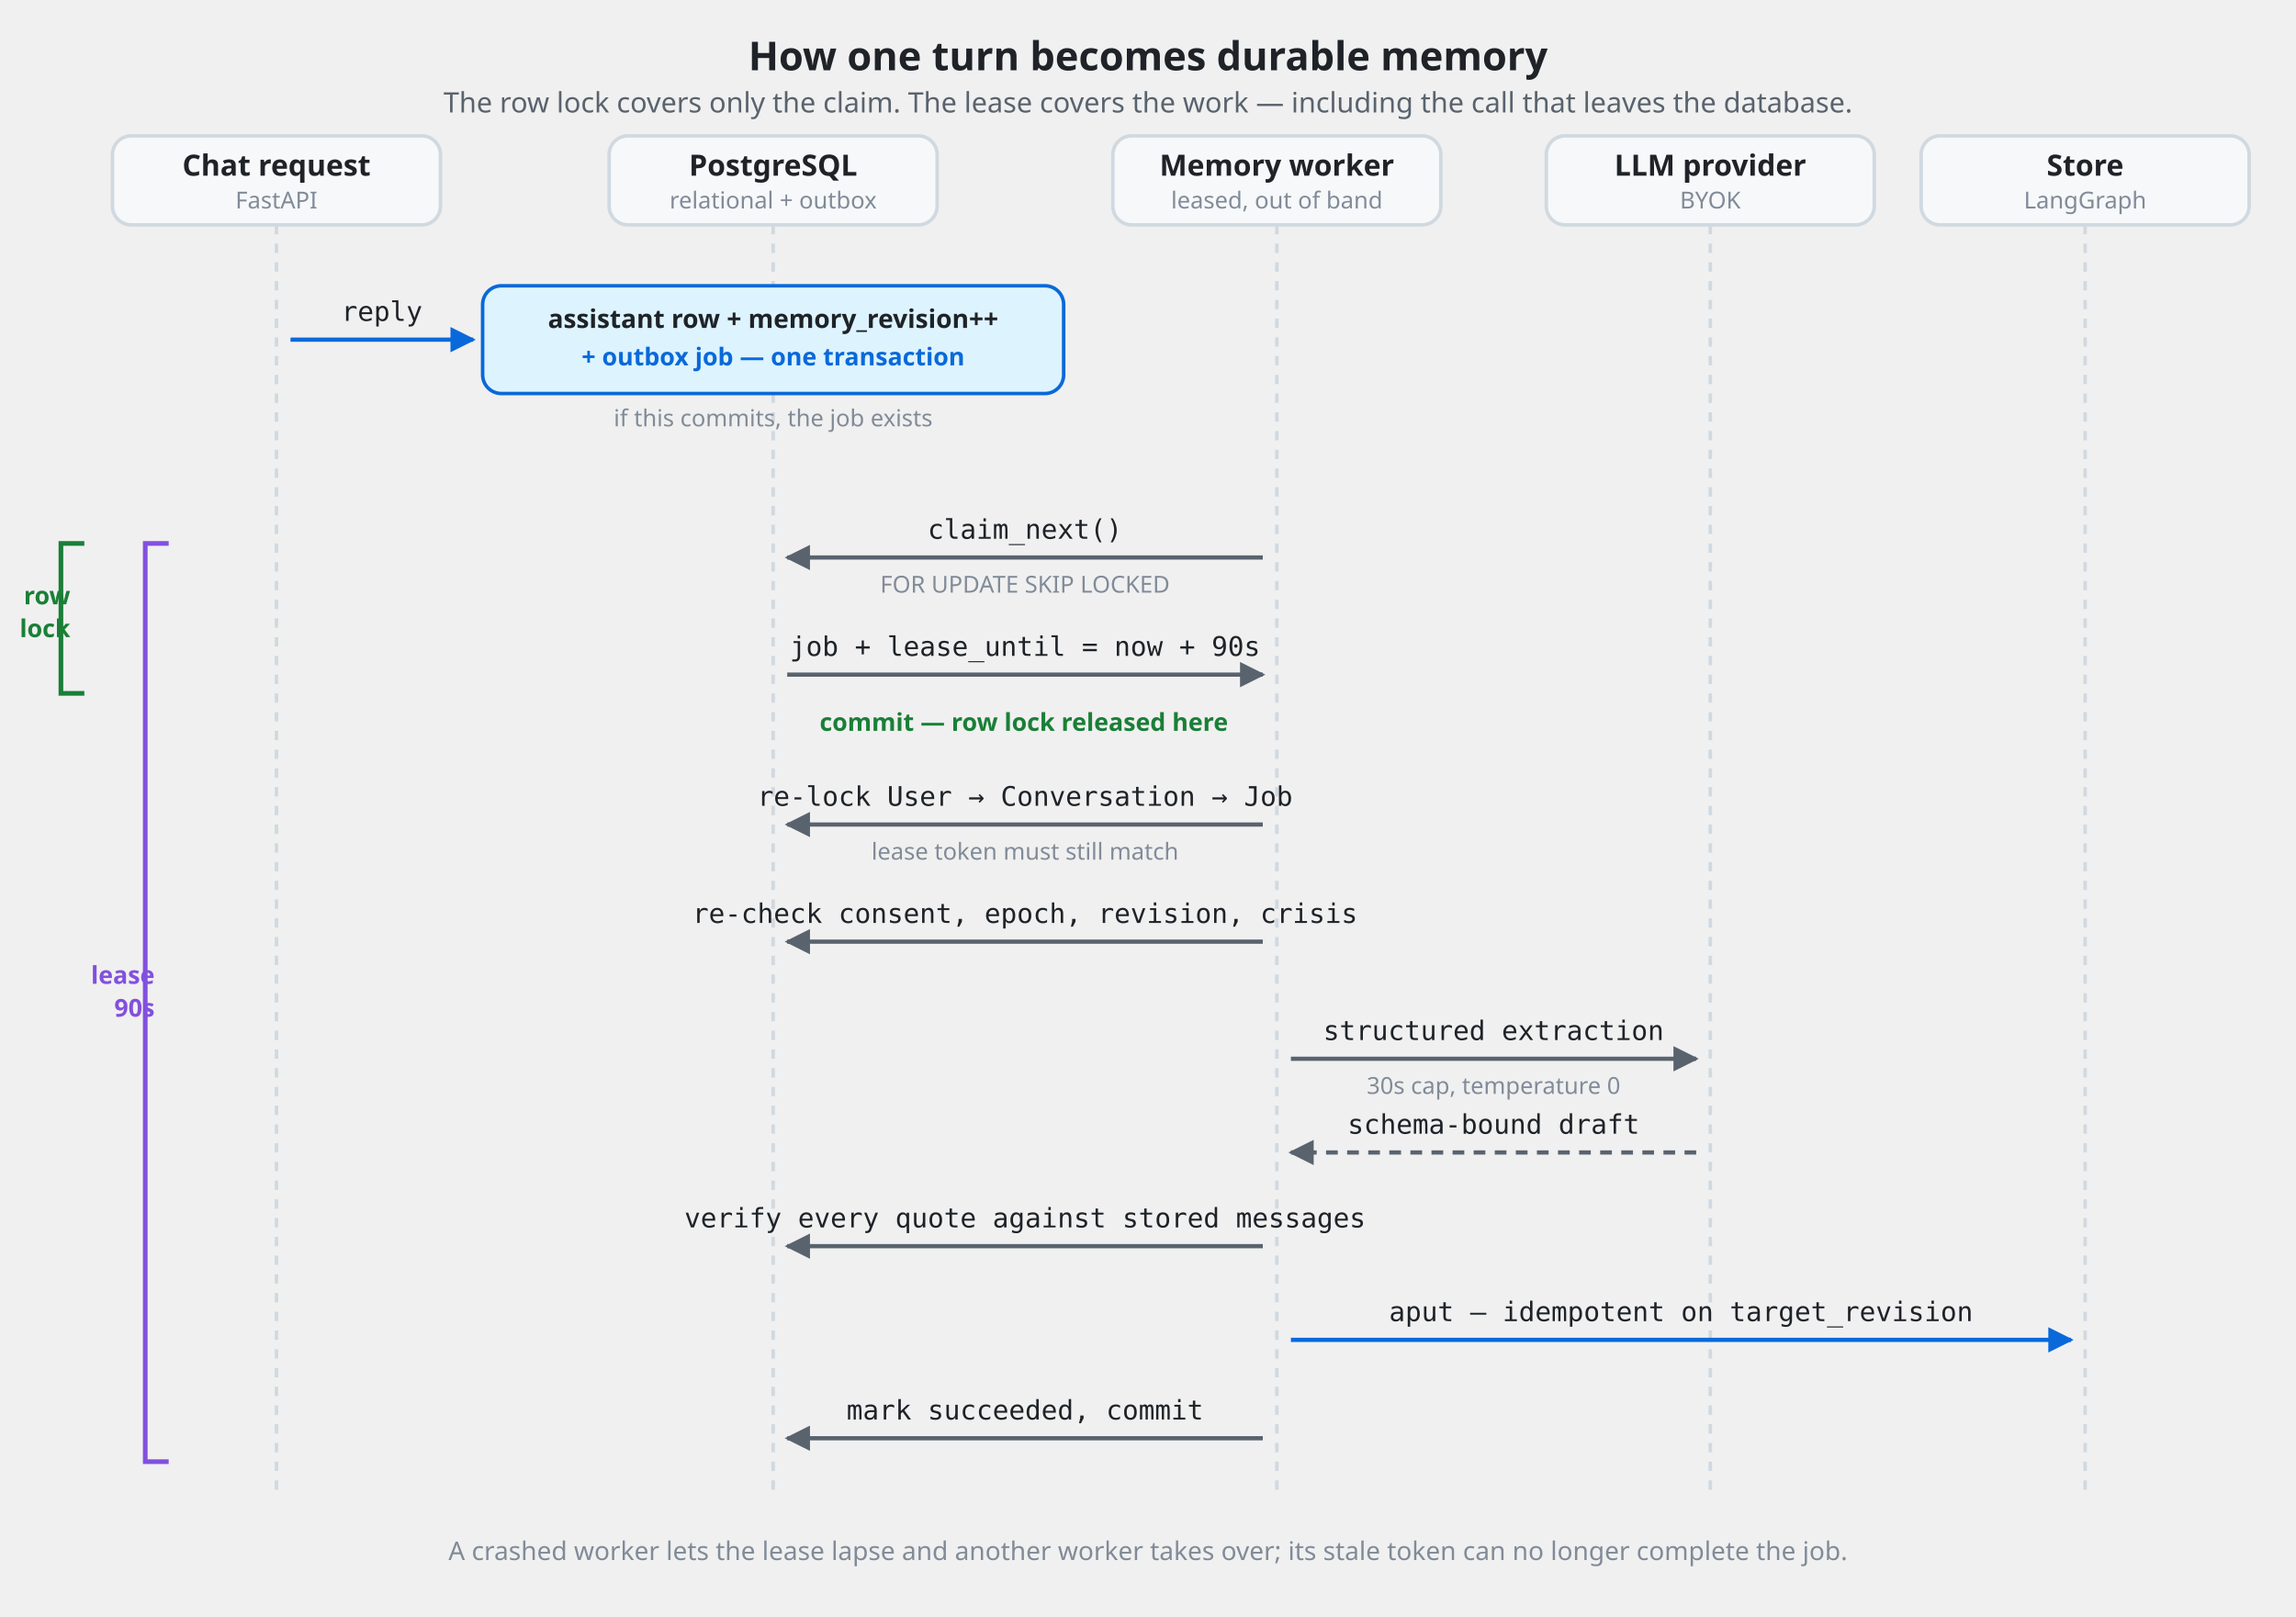
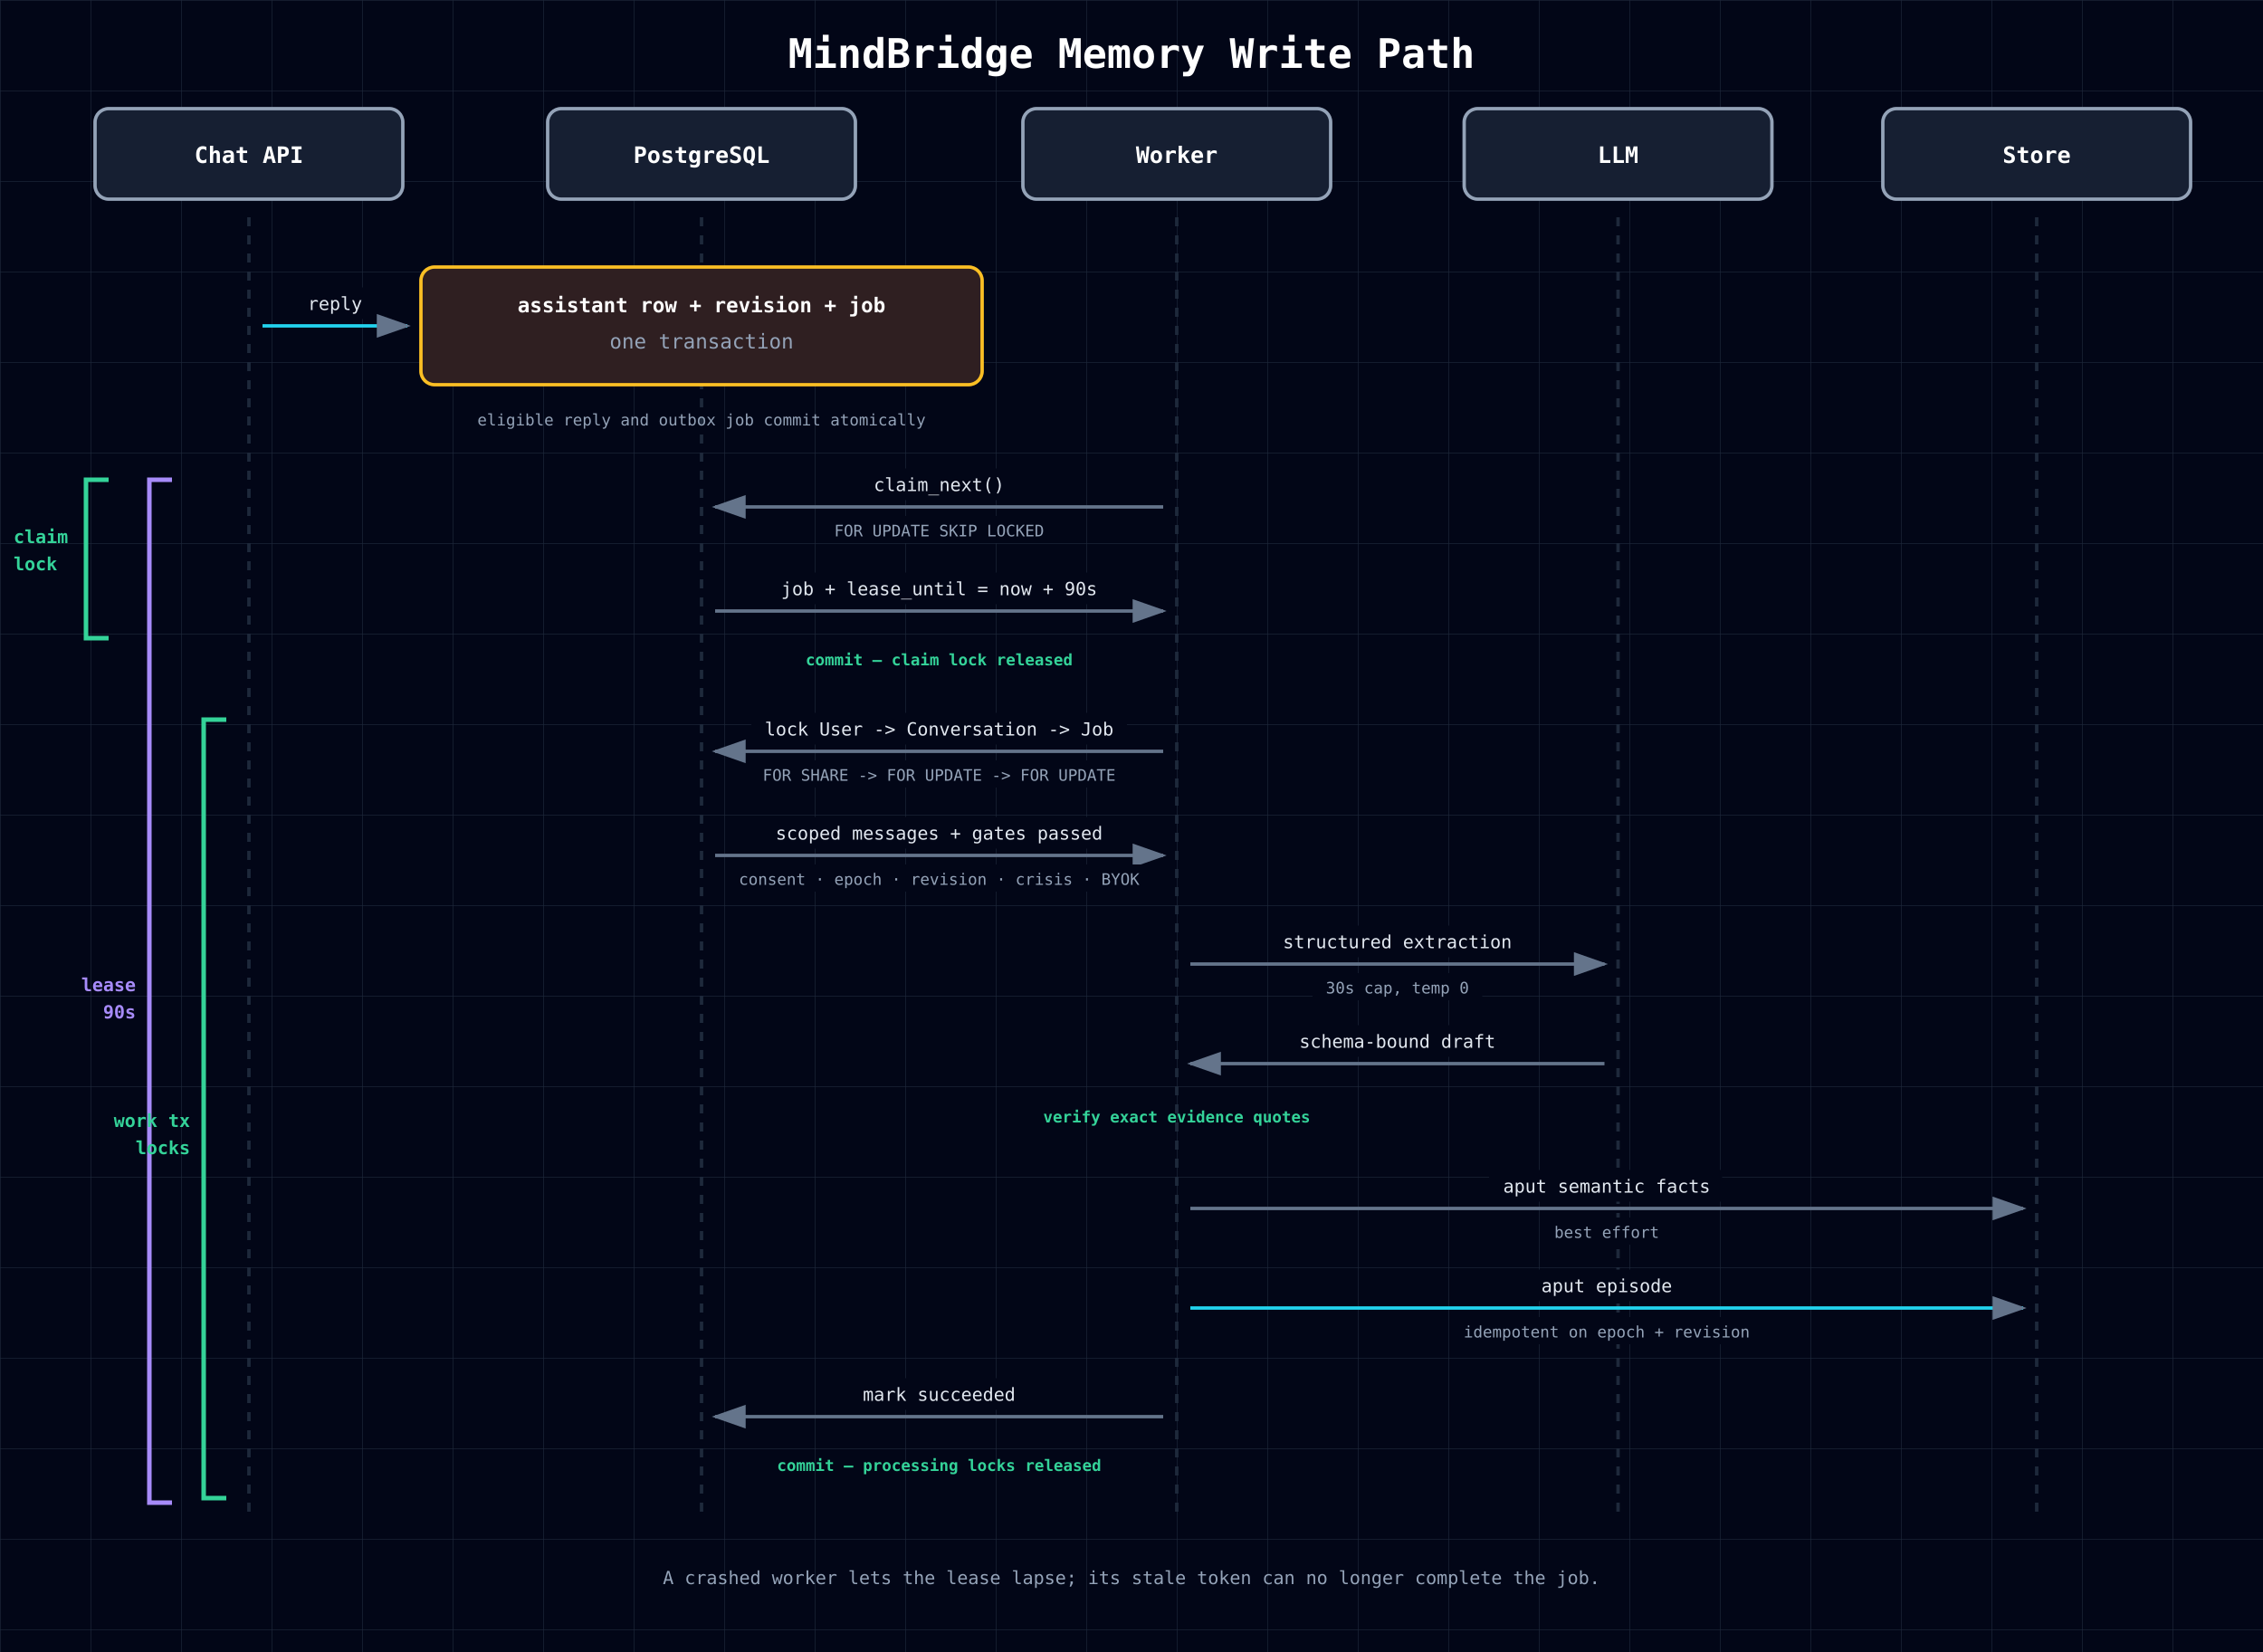
- <svg xmlns="http://www.w3.org/2000/svg" viewBox="0 0 980 690" width="980" height="690" role="img" aria-label="Memory write path: the assistant reply and its outbox job commit in one transaction; a worker claims the job with FOR UPDATE SKIP LOCKED, holds a 90 second lease across the LLM call, and writes an idempotent Store value.">
+ <svg xmlns="http://www.w3.org/2000/svg" viewBox="0 0 1000 730" role="img" aria-label="MindBridge Memory Write Path">
+   <style>text { font-family: 'JetBrains Mono', ui-monospace, SFMono-Regular, Menlo, Consolas, monospace; }</style>
  <defs>
-     <marker id="arrow" viewBox="0 0 10 10" refX="9" refY="5" markerWidth="6" markerHeight="6" orient="auto-start-reverse">
-       <path d="M 0 0 L 10 5 L 0 10 z" fill="#59636e" />
+     <marker id="arrowhead" markerWidth="10" markerHeight="7" refX="9" refY="3.5" orient="auto">
+       <polygon points="0 0, 10 3.5, 0 7" fill="#64748b" />
    </marker>
-     <marker id="arrow-accent" viewBox="0 0 10 10" refX="9" refY="5" markerWidth="6" markerHeight="6" orient="auto-start-reverse">
-       <path d="M 0 0 L 10 5 L 0 10 z" fill="#0969da" />
-     </marker>
-     <marker id="arrow-agentic" viewBox="0 0 10 10" refX="9" refY="5" markerWidth="6" markerHeight="6" orient="auto-start-reverse">
-       <path d="M 0 0 L 10 5 L 0 10 z" fill="#8250df" />
-     </marker>
-     <marker id="arrow-danger" viewBox="0 0 10 10" refX="9" refY="5" markerWidth="6" markerHeight="6" orient="auto-start-reverse">
-       <path d="M 0 0 L 10 5 L 0 10 z" fill="#cf222e" />
-     </marker>
+     <pattern id="grid" width="40" height="40" patternUnits="userSpaceOnUse">
+       <path d="M 40 0 L 0 0 0 40" fill="none" stroke="#1e293b" stroke-width="0.5" />
+     </pattern>
  </defs>
-   <line x1="118" y1="96" x2="118" y2="636" stroke="#d1d9e0" stroke-width="1.5" stroke-dasharray="4 4" />
-   <rect x="48" y="58" width="140" height="38" rx="8" fill="#f6f8fa" stroke="#d1d9e0" stroke-width="1.5" />
-   <text x="118" y="75" font-family="-apple-system, BlinkMacSystemFont, 'Segoe UI', 'Noto Sans', Helvetica, Arial, sans-serif" font-size="12.5" font-weight="600" fill="#1f2328" text-anchor="middle">Chat request</text>
-   <text x="118" y="89" font-family="-apple-system, BlinkMacSystemFont, 'Segoe UI', 'Noto Sans', Helvetica, Arial, sans-serif" font-size="10" font-weight="400" fill="#818b98" text-anchor="middle">FastAPI</text>
-   <line x1="330" y1="96" x2="330" y2="636" stroke="#d1d9e0" stroke-width="1.5" stroke-dasharray="4 4" />
-   <rect x="260" y="58" width="140" height="38" rx="8" fill="#f6f8fa" stroke="#d1d9e0" stroke-width="1.5" />
-   <text x="330" y="75" font-family="-apple-system, BlinkMacSystemFont, 'Segoe UI', 'Noto Sans', Helvetica, Arial, sans-serif" font-size="12.5" font-weight="600" fill="#1f2328" text-anchor="middle">PostgreSQL</text>
-   <text x="330" y="89" font-family="-apple-system, BlinkMacSystemFont, 'Segoe UI', 'Noto Sans', Helvetica, Arial, sans-serif" font-size="10" font-weight="400" fill="#818b98" text-anchor="middle">relational + outbox</text>
-   <line x1="545" y1="96" x2="545" y2="636" stroke="#d1d9e0" stroke-width="1.5" stroke-dasharray="4 4" />
-   <rect x="475" y="58" width="140" height="38" rx="8" fill="#f6f8fa" stroke="#d1d9e0" stroke-width="1.5" />
-   <text x="545" y="75" font-family="-apple-system, BlinkMacSystemFont, 'Segoe UI', 'Noto Sans', Helvetica, Arial, sans-serif" font-size="12.5" font-weight="600" fill="#1f2328" text-anchor="middle">Memory worker</text>
-   <text x="545" y="89" font-family="-apple-system, BlinkMacSystemFont, 'Segoe UI', 'Noto Sans', Helvetica, Arial, sans-serif" font-size="10" font-weight="400" fill="#818b98" text-anchor="middle">leased, out of band</text>
-   <line x1="730" y1="96" x2="730" y2="636" stroke="#d1d9e0" stroke-width="1.5" stroke-dasharray="4 4" />
-   <rect x="660" y="58" width="140" height="38" rx="8" fill="#f6f8fa" stroke="#d1d9e0" stroke-width="1.5" />
-   <text x="730" y="75" font-family="-apple-system, BlinkMacSystemFont, 'Segoe UI', 'Noto Sans', Helvetica, Arial, sans-serif" font-size="12.5" font-weight="600" fill="#1f2328" text-anchor="middle">LLM provider</text>
-   <text x="730" y="89" font-family="-apple-system, BlinkMacSystemFont, 'Segoe UI', 'Noto Sans', Helvetica, Arial, sans-serif" font-size="10" font-weight="400" fill="#818b98" text-anchor="middle">BYOK</text>
-   <line x1="890" y1="96" x2="890" y2="636" stroke="#d1d9e0" stroke-width="1.5" stroke-dasharray="4 4" />
-   <rect x="820" y="58" width="140" height="38" rx="8" fill="#f6f8fa" stroke="#d1d9e0" stroke-width="1.5" />
-   <text x="890" y="75" font-family="-apple-system, BlinkMacSystemFont, 'Segoe UI', 'Noto Sans', Helvetica, Arial, sans-serif" font-size="12.5" font-weight="600" fill="#1f2328" text-anchor="middle">Store</text>
-   <text x="890" y="89" font-family="-apple-system, BlinkMacSystemFont, 'Segoe UI', 'Noto Sans', Helvetica, Arial, sans-serif" font-size="10" font-weight="400" fill="#818b98" text-anchor="middle">LangGraph</text>
-   <rect x="206" y="122" width="248" height="46" rx="8" fill="#ddf4ff" stroke="#0969da" stroke-width="1.5" />
-   <line x1="124" y1="145" x2="202" y2="145" stroke="#0969da" stroke-width="1.8" marker-end="url(#arrow-accent)" />
-   <text x="163.0" y="137" font-family="ui-monospace, SFMono-Regular, 'SF Mono', Menlo, Consolas, monospace" font-size="11.5" font-weight="400" fill="#1f2328" text-anchor="middle">reply</text>
-   <text x="330" y="140" font-family="-apple-system, BlinkMacSystemFont, 'Segoe UI', 'Noto Sans', Helvetica, Arial, sans-serif" font-size="11" font-weight="600" fill="#1f2328" text-anchor="middle">assistant row + memory_revision++</text>
-   <text x="330" y="156" font-family="-apple-system, BlinkMacSystemFont, 'Segoe UI', 'Noto Sans', Helvetica, Arial, sans-serif" font-size="10.5" font-weight="600" fill="#0969da" text-anchor="middle">+ outbox job — one transaction</text>
-   <text x="330" y="182" font-family="-apple-system, BlinkMacSystemFont, 'Segoe UI', 'Noto Sans', Helvetica, Arial, sans-serif" font-size="10" font-weight="400" fill="#818b98" text-anchor="middle">if this commits, the job exists</text>
-   <line x1="539" y1="238" x2="336" y2="238" stroke="#59636e" stroke-width="1.8" marker-end="url(#arrow)" />
-   <text x="437.5" y="230" font-family="ui-monospace, SFMono-Regular, 'SF Mono', Menlo, Consolas, monospace" font-size="11.5" font-weight="400" fill="#1f2328" text-anchor="middle">claim_next()</text>
-   <text x="437.5" y="253" font-family="-apple-system, BlinkMacSystemFont, 'Segoe UI', 'Noto Sans', Helvetica, Arial, sans-serif" font-size="10" font-weight="400" fill="#818b98" text-anchor="middle">FOR UPDATE SKIP LOCKED</text>
-   <line x1="336" y1="288" x2="539" y2="288" stroke="#59636e" stroke-width="1.8" marker-end="url(#arrow)" />
-   <text x="437.5" y="280" font-family="ui-monospace, SFMono-Regular, 'SF Mono', Menlo, Consolas, monospace" font-size="11.5" font-weight="400" fill="#1f2328" text-anchor="middle">job + lease_until = now + 90s</text>
-   <text x="437" y="312" font-family="-apple-system, BlinkMacSystemFont, 'Segoe UI', 'Noto Sans', Helvetica, Arial, sans-serif" font-size="10.5" font-weight="600" fill="#1a7f37" text-anchor="middle">commit — row lock released here</text>
-   <line x1="539" y1="352" x2="336" y2="352" stroke="#59636e" stroke-width="1.8" marker-end="url(#arrow)" />
-   <text x="437.5" y="344" font-family="ui-monospace, SFMono-Regular, 'SF Mono', Menlo, Consolas, monospace" font-size="11.5" font-weight="400" fill="#1f2328" text-anchor="middle">re-lock User → Conversation → Job</text>
-   <text x="437.5" y="367" font-family="-apple-system, BlinkMacSystemFont, 'Segoe UI', 'Noto Sans', Helvetica, Arial, sans-serif" font-size="10" font-weight="400" fill="#818b98" text-anchor="middle">lease token must still match</text>
-   <line x1="539" y1="402" x2="336" y2="402" stroke="#59636e" stroke-width="1.8" marker-end="url(#arrow)" />
-   <text x="437.5" y="394" font-family="ui-monospace, SFMono-Regular, 'SF Mono', Menlo, Consolas, monospace" font-size="11.5" font-weight="400" fill="#1f2328" text-anchor="middle">re-check consent, epoch, revision, crisis</text>
-   <line x1="551" y1="452" x2="724" y2="452" stroke="#59636e" stroke-width="1.8" marker-end="url(#arrow)" />
-   <text x="637.5" y="444" font-family="ui-monospace, SFMono-Regular, 'SF Mono', Menlo, Consolas, monospace" font-size="11.5" font-weight="400" fill="#1f2328" text-anchor="middle">structured extraction</text>
-   <text x="637.5" y="467" font-family="-apple-system, BlinkMacSystemFont, 'Segoe UI', 'Noto Sans', Helvetica, Arial, sans-serif" font-size="10" font-weight="400" fill="#818b98" text-anchor="middle">30s cap, temperature 0</text>
-   <line x1="724" y1="492" x2="551" y2="492" stroke="#59636e" stroke-width="1.8" stroke-dasharray="5 4" marker-end="url(#arrow)" />
-   <text x="637.5" y="484" font-family="ui-monospace, SFMono-Regular, 'SF Mono', Menlo, Consolas, monospace" font-size="11.5" font-weight="400" fill="#1f2328" text-anchor="middle">schema-bound draft</text>
-   <line x1="539" y1="532" x2="336" y2="532" stroke="#59636e" stroke-width="1.8" marker-end="url(#arrow)" />
-   <text x="437.5" y="524" font-family="ui-monospace, SFMono-Regular, 'SF Mono', Menlo, Consolas, monospace" font-size="11.5" font-weight="400" fill="#1f2328" text-anchor="middle">verify every quote against stored messages</text>
-   <line x1="551" y1="572" x2="884" y2="572" stroke="#0969da" stroke-width="1.8" marker-end="url(#arrow-accent)" />
-   <text x="717.5" y="564" font-family="ui-monospace, SFMono-Regular, 'SF Mono', Menlo, Consolas, monospace" font-size="11.5" font-weight="400" fill="#1f2328" text-anchor="middle">aput — idempotent on target_revision</text>
-   <line x1="539" y1="614" x2="336" y2="614" stroke="#59636e" stroke-width="1.8" marker-end="url(#arrow)" />
-   <text x="437.5" y="606" font-family="ui-monospace, SFMono-Regular, 'SF Mono', Menlo, Consolas, monospace" font-size="11.5" font-weight="400" fill="#1f2328" text-anchor="middle">mark succeeded, commit</text>
-   <path d="M 36 232 h -10 v 64 h 10" fill="none" stroke="#1a7f37" stroke-width="2" />
-   <text x="30" y="258" font-family="-apple-system, BlinkMacSystemFont, 'Segoe UI', 'Noto Sans', Helvetica, Arial, sans-serif" font-size="10.5" font-weight="600" fill="#1a7f37" text-anchor="end">row</text>
-   <text x="30" y="272" font-family="-apple-system, BlinkMacSystemFont, 'Segoe UI', 'Noto Sans', Helvetica, Arial, sans-serif" font-size="10.5" font-weight="600" fill="#1a7f37" text-anchor="end">lock</text>
-   <path d="M 72 232 h -10 v 392 h 10" fill="none" stroke="#8250df" stroke-width="2" />
-   <text x="66" y="420" font-family="-apple-system, BlinkMacSystemFont, 'Segoe UI', 'Noto Sans', Helvetica, Arial, sans-serif" font-size="10.5" font-weight="600" fill="#8250df" text-anchor="end">lease</text>
-   <text x="66" y="434" font-family="-apple-system, BlinkMacSystemFont, 'Segoe UI', 'Noto Sans', Helvetica, Arial, sans-serif" font-size="10.5" font-weight="600" fill="#8250df" text-anchor="end">90s</text>
-   <text x="490" y="30" font-family="-apple-system, BlinkMacSystemFont, 'Segoe UI', 'Noto Sans', Helvetica, Arial, sans-serif" font-size="17" font-weight="700" fill="#1f2328" text-anchor="middle">How one turn becomes durable memory</text>
-   <text x="490" y="48" font-family="-apple-system, BlinkMacSystemFont, 'Segoe UI', 'Noto Sans', Helvetica, Arial, sans-serif" font-size="12" font-weight="400" fill="#59636e" text-anchor="middle">The row lock covers only the claim. The lease covers the work — including the call that leaves the database.</text>
-   <text x="490" y="666" font-family="-apple-system, BlinkMacSystemFont, 'Segoe UI', 'Noto Sans', Helvetica, Arial, sans-serif" font-size="11" font-weight="400" fill="#818b98" text-anchor="middle">A crashed worker lets the lease lapse and another worker takes over; its stale token can no longer complete the job.</text>
+   <rect width="100%" height="100%" fill="#020617" />
+   <rect width="100%" height="100%" fill="url(#grid)" />
+   <line x1="110" y1="96" x2="110" y2="668" stroke="#1e293b" stroke-width="1.5" stroke-dasharray="4,4" />
+   <rect x="42" y="48" width="136" height="40" rx="6" fill="#0f172a" />
+   <rect x="42" y="48" width="136" height="40" rx="6" fill="rgba(30, 41, 59, 0.5)" stroke="#94a3b8" stroke-width="1.5" />
+   <text x="110.0" y="72.0" fill="white" font-size="10" font-weight="600" text-anchor="middle">Chat API</text>
+   <line x1="310" y1="96" x2="310" y2="668" stroke="#1e293b" stroke-width="1.5" stroke-dasharray="4,4" />
+   <rect x="242" y="48" width="136" height="40" rx="6" fill="#0f172a" />
+   <rect x="242" y="48" width="136" height="40" rx="6" fill="rgba(30, 41, 59, 0.5)" stroke="#94a3b8" stroke-width="1.5" />
+   <text x="310.0" y="72.0" fill="white" font-size="10" font-weight="600" text-anchor="middle">PostgreSQL</text>
+   <line x1="520" y1="96" x2="520" y2="668" stroke="#1e293b" stroke-width="1.5" stroke-dasharray="4,4" />
+   <rect x="452" y="48" width="136" height="40" rx="6" fill="#0f172a" />
+   <rect x="452" y="48" width="136" height="40" rx="6" fill="rgba(30, 41, 59, 0.5)" stroke="#94a3b8" stroke-width="1.5" />
+   <text x="520.0" y="72.0" fill="white" font-size="10" font-weight="600" text-anchor="middle">Worker</text>
+   <line x1="715" y1="96" x2="715" y2="668" stroke="#1e293b" stroke-width="1.5" stroke-dasharray="4,4" />
+   <rect x="647" y="48" width="136" height="40" rx="6" fill="#0f172a" />
+   <rect x="647" y="48" width="136" height="40" rx="6" fill="rgba(30, 41, 59, 0.5)" stroke="#94a3b8" stroke-width="1.5" />
+   <text x="715.0" y="72.0" fill="white" font-size="10" font-weight="600" text-anchor="middle">LLM</text>
+   <line x1="900" y1="96" x2="900" y2="668" stroke="#1e293b" stroke-width="1.5" stroke-dasharray="4,4" />
+   <rect x="832" y="48" width="136" height="40" rx="6" fill="#0f172a" />
+   <rect x="832" y="48" width="136" height="40" rx="6" fill="rgba(30, 41, 59, 0.5)" stroke="#94a3b8" stroke-width="1.5" />
+   <text x="900.0" y="72.0" fill="white" font-size="10" font-weight="600" text-anchor="middle">Store</text>
+   <rect x="186" y="118" width="248" height="52" rx="6" fill="#0f172a" />
+   <rect x="186" y="118" width="248" height="52" rx="6" fill="rgba(120, 53, 15, 0.3)" stroke="#fbbf24" stroke-width="1.5" />
+   <text x="310.0" y="138" fill="white" font-size="9" font-weight="600" text-anchor="middle">assistant row + revision + job</text>
+   <text x="310.0" y="154" fill="#94a3b8" font-size="9" text-anchor="middle">one transaction</text>
+   <line x1="116" y1="144" x2="180" y2="144" stroke="#22d3ee" stroke-width="1.5" marker-end="url(#arrowhead)" />
+   <rect x="130" y="127" width="36" height="14" fill="#020617" />
+   <text x="148.0" y="137" fill="#e2e8f0" font-size="8" font-weight="400" text-anchor="middle">reply</text>
+   <text x="310" y="188" fill="#94a3b8" font-size="7" font-weight="400" text-anchor="middle">eligible reply and outbox job commit atomically</text>
+   <line x1="514" y1="224" x2="316" y2="224" stroke="#64748b" stroke-width="1.5" marker-end="url(#arrowhead)" />
+   <rect x="380" y="207" width="70" height="14" fill="#020617" />
+   <text x="415.0" y="217" fill="#e2e8f0" font-size="8" font-weight="400" text-anchor="middle">claim_next()</text>
+   <rect x="363" y="228" width="104" height="12" fill="#020617" />
+   <text x="415.0" y="237" fill="#94a3b8" font-size="7" font-weight="400" text-anchor="middle">FOR UPDATE SKIP LOCKED</text>
+   <line x1="316" y1="270" x2="514" y2="270" stroke="#64748b" stroke-width="1.5" marker-end="url(#arrowhead)" />
+   <rect x="339" y="253" width="151" height="14" fill="#020617" />
+   <text x="415.0" y="263" fill="#e2e8f0" font-size="8" font-weight="400" text-anchor="middle">job + lease_until = now + 90s</text>
+   <text x="415" y="294" fill="#34d399" font-size="7" font-weight="600" text-anchor="middle">commit — claim lock released</text>
+   <line x1="514" y1="332" x2="316" y2="332" stroke="#64748b" stroke-width="1.5" marker-end="url(#arrowhead)" />
+   <rect x="332" y="315" width="166" height="14" fill="#020617" />
+   <text x="415.0" y="325" fill="#e2e8f0" font-size="8" font-weight="400" text-anchor="middle">lock User -&gt; Conversation -&gt; Job</text>
+   <rect x="331" y="336" width="167" height="12" fill="#020617" />
+   <text x="415.0" y="345" fill="#94a3b8" font-size="7" font-weight="400" text-anchor="middle">FOR SHARE -&gt; FOR UPDATE -&gt; FOR UPDATE</text>
+   <line x1="316" y1="378" x2="514" y2="378" stroke="#64748b" stroke-width="1.5" marker-end="url(#arrowhead)" />
+   <rect x="337" y="361" width="156" height="14" fill="#020617" />
+   <text x="415.0" y="371" fill="#e2e8f0" font-size="8" font-weight="400" text-anchor="middle">scoped messages + gates passed</text>
+   <rect x="321" y="382" width="188" height="12" fill="#020617" />
+   <text x="415.0" y="391" fill="#94a3b8" font-size="7" font-weight="400" text-anchor="middle">consent · epoch · revision · crisis · BYOK</text>
+   <line x1="526" y1="426" x2="709" y2="426" stroke="#64748b" stroke-width="1.5" marker-end="url(#arrowhead)" />
+   <rect x="561" y="409" width="113" height="14" fill="#020617" />
+   <text x="617.5" y="419" fill="#e2e8f0" font-size="8" font-weight="400" text-anchor="middle">structured extraction</text>
+   <rect x="580" y="430" width="75" height="12" fill="#020617" />
+   <text x="617.5" y="439" fill="#94a3b8" font-size="7" font-weight="400" text-anchor="middle">30s cap, temp 0</text>
+   <line x1="709" y1="470" x2="526" y2="470" stroke="#64748b" stroke-width="1.5" marker-end="url(#arrowhead)" />
+   <rect x="568" y="453" width="98" height="14" fill="#020617" />
+   <text x="617.5" y="463" fill="#e2e8f0" font-size="8" font-weight="400" text-anchor="middle">schema-bound draft</text>
+   <text x="520" y="496" fill="#34d399" font-size="7" font-weight="600" text-anchor="middle">verify exact evidence quotes</text>
+   <line x1="526" y1="534" x2="894" y2="534" stroke="#64748b" stroke-width="1.5" marker-end="url(#arrowhead)" />
+   <rect x="658" y="517" width="103" height="14" fill="#020617" />
+   <text x="710.0" y="527" fill="#e2e8f0" font-size="8" font-weight="400" text-anchor="middle">aput semantic facts</text>
+   <rect x="681" y="538" width="58" height="12" fill="#020617" />
+   <text x="710.0" y="547" fill="#94a3b8" font-size="7" font-weight="400" text-anchor="middle">best effort</text>
+   <line x1="526" y1="578" x2="894" y2="578" stroke="#22d3ee" stroke-width="1.5" marker-end="url(#arrowhead)" />
+   <rect x="675" y="561" width="70" height="14" fill="#020617" />
+   <text x="710.0" y="571" fill="#e2e8f0" font-size="8" font-weight="400" text-anchor="middle">aput episode</text>
+   <rect x="641" y="582" width="138" height="12" fill="#020617" />
+   <text x="710.0" y="591" fill="#94a3b8" font-size="7" font-weight="400" text-anchor="middle">idempotent on epoch + revision</text>
+   <line x1="514" y1="626" x2="316" y2="626" stroke="#64748b" stroke-width="1.5" marker-end="url(#arrowhead)" />
+   <rect x="375" y="609" width="79" height="14" fill="#020617" />
+   <text x="415.0" y="619" fill="#e2e8f0" font-size="8" font-weight="400" text-anchor="middle">mark succeeded</text>
+   <text x="415" y="650" fill="#34d399" font-size="7" font-weight="600" text-anchor="middle">commit — processing locks released</text>
+   <path d="M 48 212 h -10 v 70 h 10" fill="none" stroke="#34d399" stroke-width="2" />
+   <text x="6" y="240" fill="#34d399" font-size="8" font-weight="600" text-anchor="start">claim</text>
+   <text x="6" y="252" fill="#34d399" font-size="8" font-weight="600" text-anchor="start">lock</text>
+   <path d="M 76 212 h -10 v 452 h 10" fill="none" stroke="#a78bfa" stroke-width="2" />
+   <text x="60" y="438" fill="#a78bfa" font-size="8" font-weight="600" text-anchor="end">lease</text>
+   <text x="60" y="450" fill="#a78bfa" font-size="8" font-weight="600" text-anchor="end">90s</text>
+   <path d="M 100 318 h -10 v 344 h 10" fill="none" stroke="#34d399" stroke-width="2" />
+   <text x="84" y="498" fill="#34d399" font-size="8" font-weight="600" text-anchor="end">work tx</text>
+   <text x="84" y="510" fill="#34d399" font-size="8" font-weight="600" text-anchor="end">locks</text>
+   <text x="500" y="700" fill="#94a3b8" font-size="8" font-weight="400" text-anchor="middle">A crashed worker lets the lease lapse; its stale token can no longer complete the job.</text>
+   <text x="500.0" y="30" fill="white" font-size="18" font-weight="700" text-anchor="middle">MindBridge Memory Write Path</text>
</svg>
